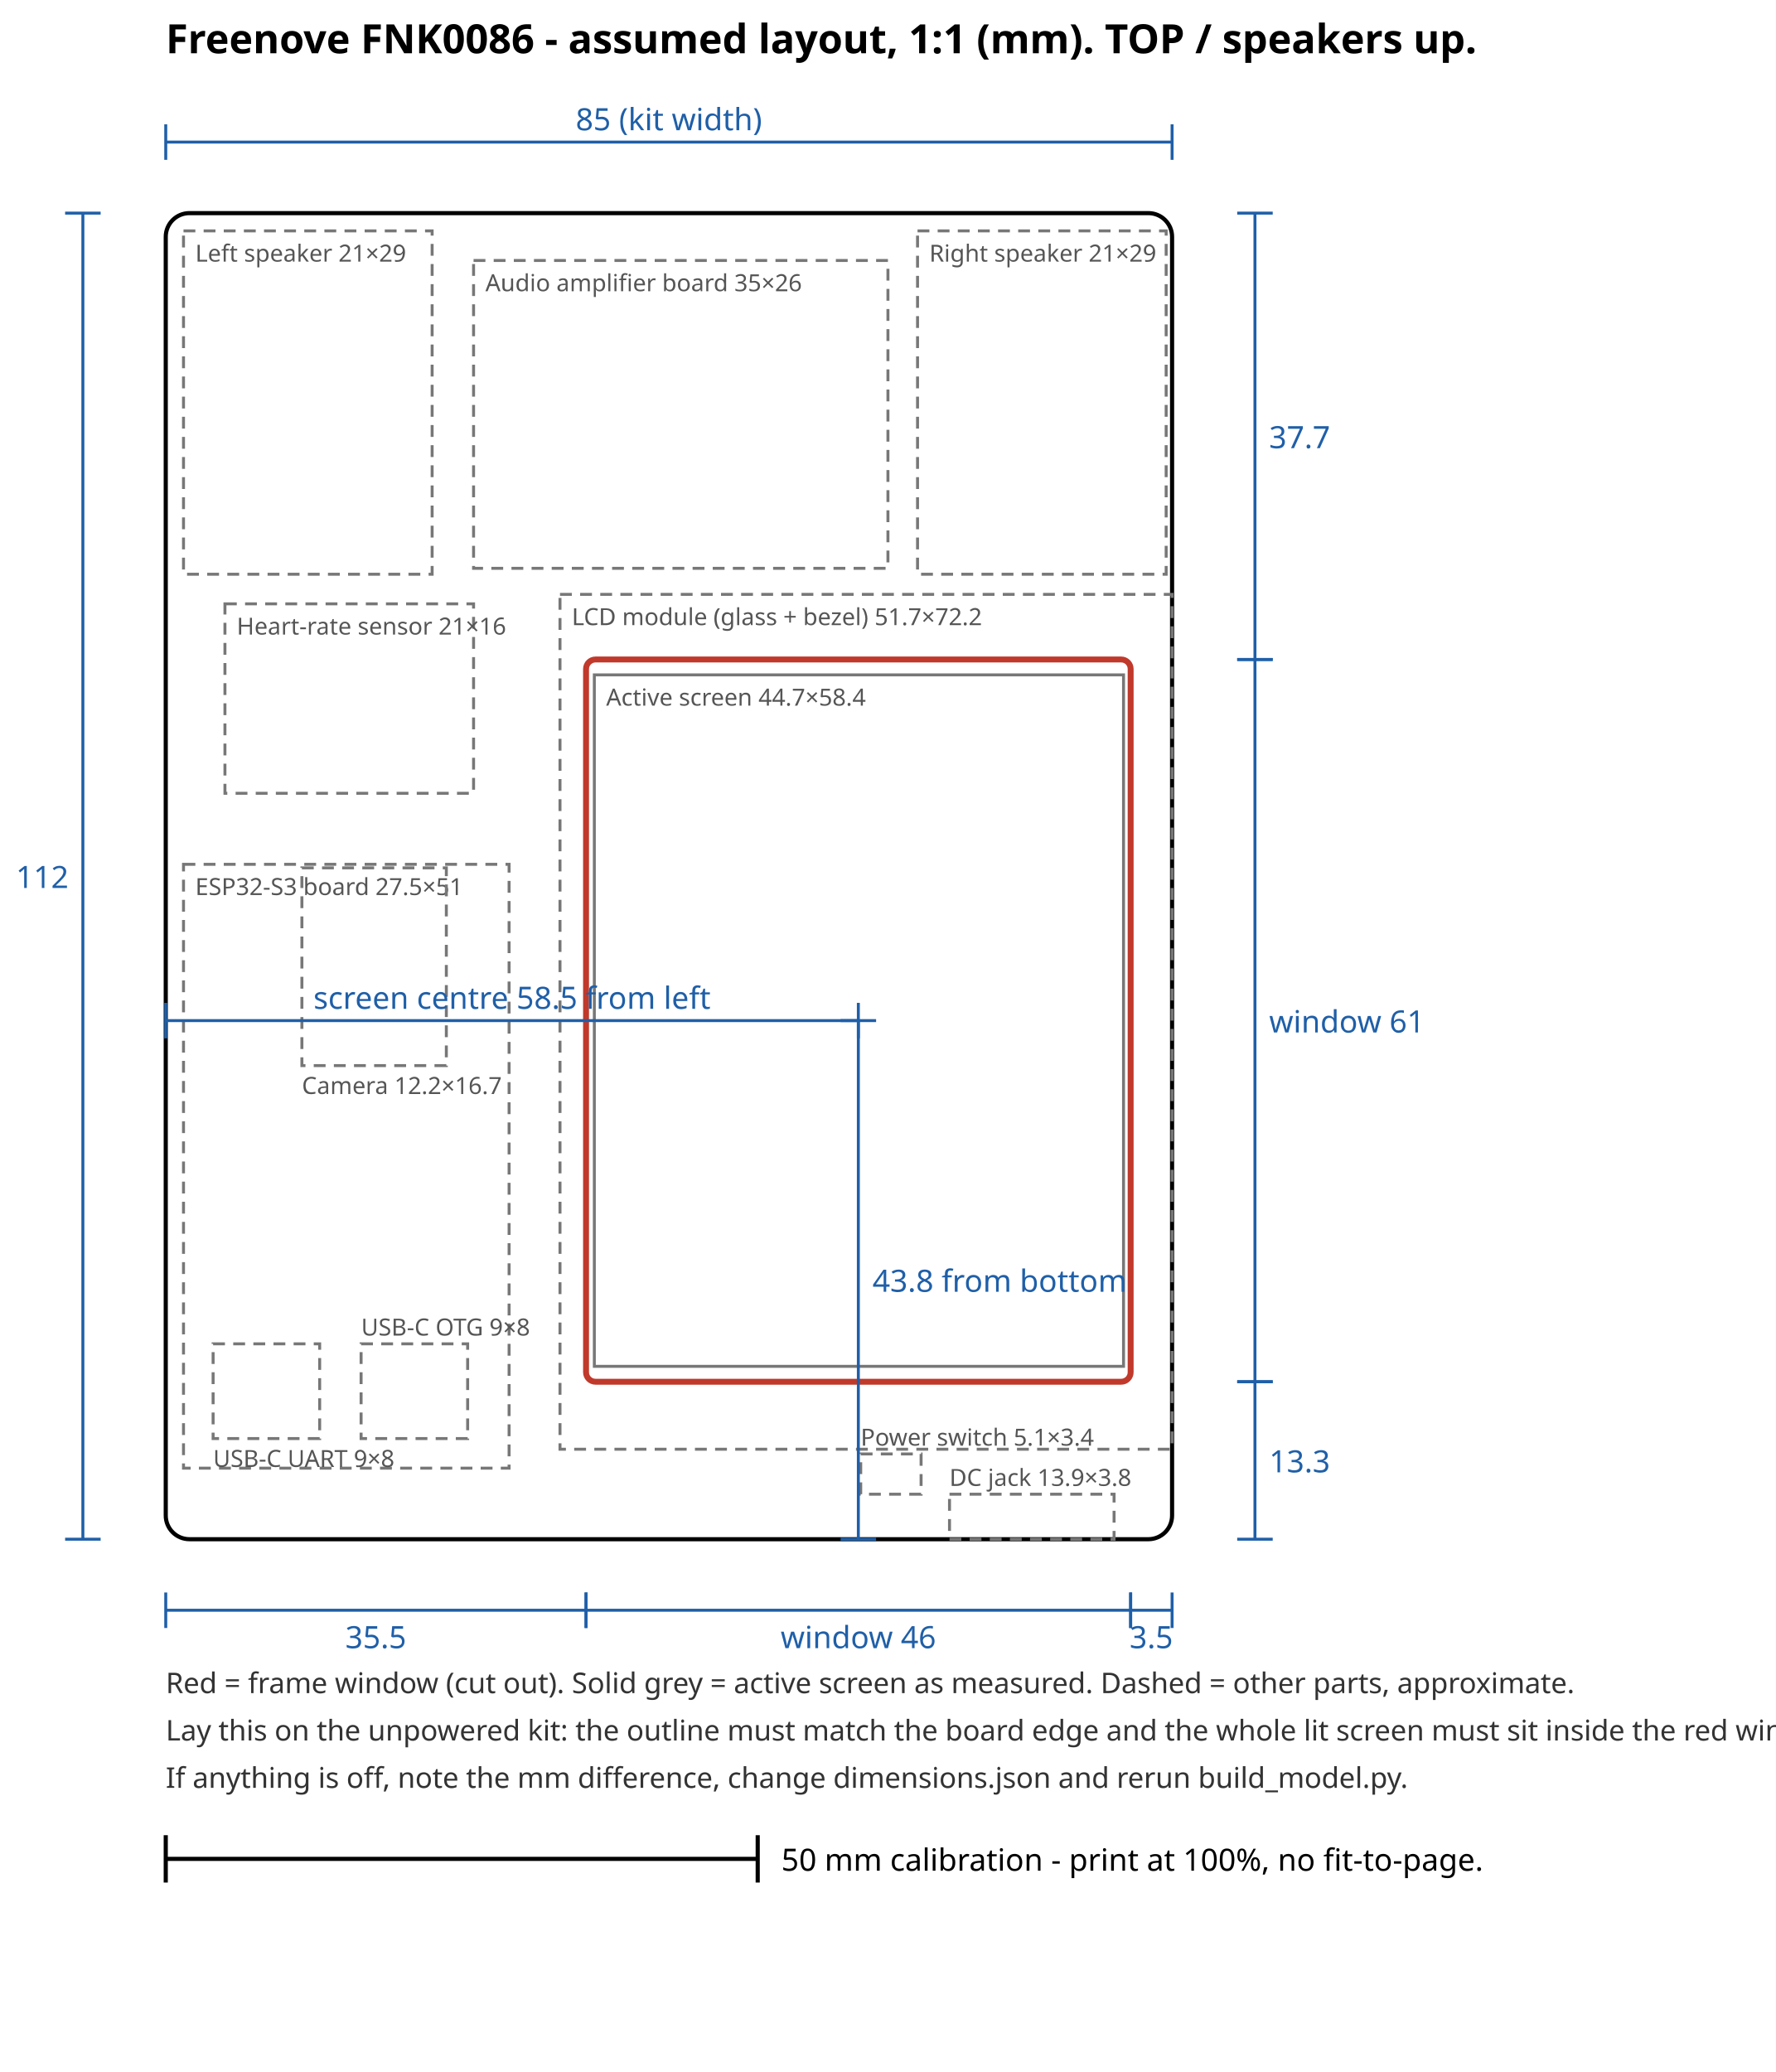
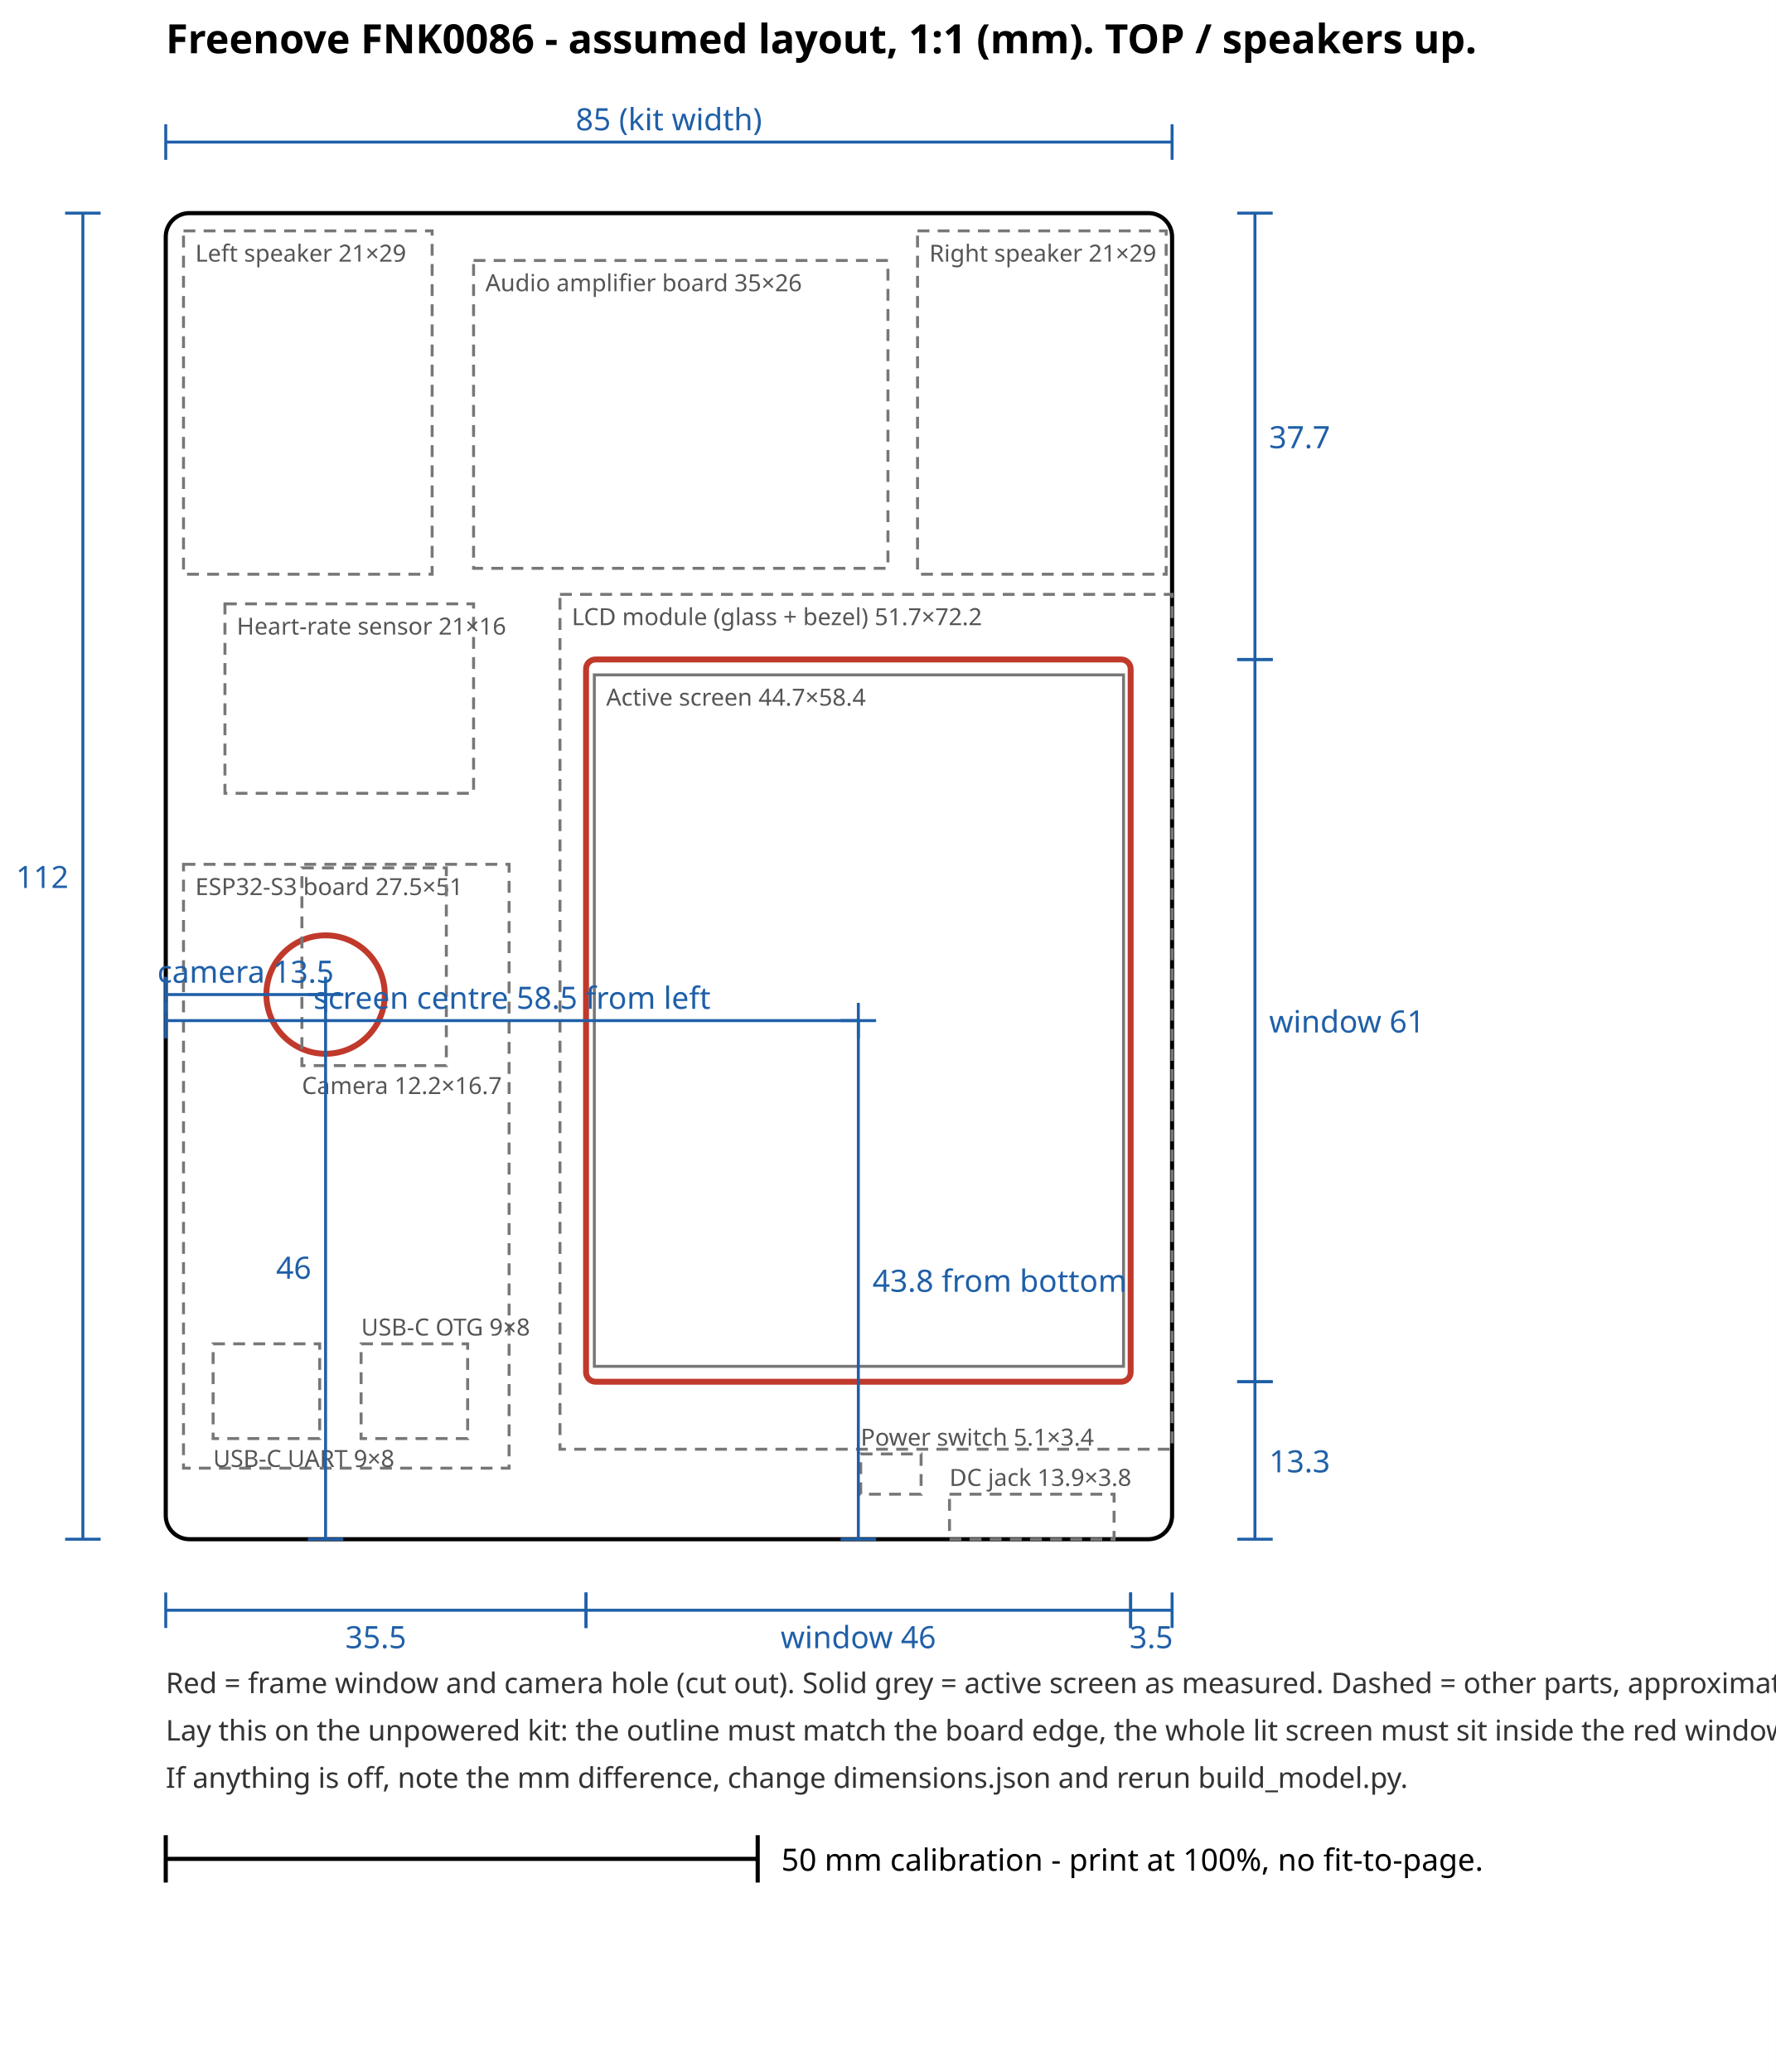
<svg xmlns="http://www.w3.org/2000/svg" width="150mm" height="175mm" viewBox="0 0 150 175" font-family="sans-serif" font-size="2.6">
  <rect width="150" height="175" fill="white" />
  <text x="14" y="4.5" font-size="3.4" font-weight="bold">Freenove FNK0086 - assumed layout, 1:1 (mm). TOP / speakers up.</text>
  <g stroke="black" stroke-width=".35" fill="none">
    <rect x="14" y="18.0" width="85.0" height="112.0" rx="2" />
    <rect x="49.50" y="55.70" width="46.0" height="61.0" rx=".8" stroke="#c0392b" stroke-width=".5" />
+     <circle cx="27.50" cy="84.00" r="5.00" stroke="#c0392b" stroke-width=".5" />
  </g>
  <rect x="47.30" y="50.20" width="51.7" height="72.2" fill="none" stroke="#777" stroke-width=".25" stroke-dasharray="1 .7" />
  <text x="48.30" y="52.80" font-size="2" fill="#555">LCD module (glass + bezel) 51.7×72.2</text>
  <rect x="50.20" y="57.00" width="44.7" height="58.4" fill="none" stroke="#777" stroke-width=".25" />
  <text x="51.20" y="59.60" font-size="2" fill="#555">Active screen 44.7×58.4</text>
  <rect x="15.50" y="19.50" width="21.0" height="29.0" fill="none" stroke="#777" stroke-width=".25" stroke-dasharray="1 .7" />
  <text x="16.50" y="22.10" font-size="2" fill="#555">Left speaker 21×29</text>
  <rect x="77.50" y="19.50" width="21.0" height="29.0" fill="none" stroke="#777" stroke-width=".25" stroke-dasharray="1 .7" />
  <text x="78.50" y="22.10" font-size="2" fill="#555">Right speaker 21×29</text>
  <rect x="40.00" y="22.00" width="35.0" height="26.0" fill="none" stroke="#777" stroke-width=".25" stroke-dasharray="1 .7" />
  <text x="41.00" y="24.60" font-size="2" fill="#555">Audio amplifier board 35×26</text>
  <rect x="19.00" y="51.00" width="21.0" height="16.0" fill="none" stroke="#777" stroke-width=".25" stroke-dasharray="1 .7" />
  <text x="20.00" y="53.60" font-size="2" fill="#555">Heart-rate sensor 21×16</text>
  <rect x="15.50" y="73.00" width="27.5" height="51.0" fill="none" stroke="#777" stroke-width=".25" stroke-dasharray="1 .7" />
  <text x="16.50" y="75.60" font-size="2" fill="#555">ESP32-S3 board 27.5×51</text>
  <rect x="25.50" y="73.30" width="12.2" height="16.7" fill="none" stroke="#777" stroke-width=".25" stroke-dasharray="1 .7" />
  <text x="25.50" y="92.40" font-size="2" fill="#555">Camera 12.2×16.7</text>
  <rect x="18.00" y="113.50" width="9.0" height="8.0" fill="none" stroke="#777" stroke-width=".25" stroke-dasharray="1 .7" />
  <text x="18.00" y="123.90" font-size="2" fill="#555">USB-C UART 9×8</text>
  <rect x="30.50" y="113.50" width="9.0" height="8.0" fill="none" stroke="#777" stroke-width=".25" stroke-dasharray="1 .7" />
  <text x="30.50" y="112.80" font-size="2" fill="#555">USB-C OTG 9×8</text>
  <rect x="72.70" y="122.80" width="5.1" height="3.4" fill="none" stroke="#777" stroke-width=".25" stroke-dasharray="1 .7" />
  <text x="72.70" y="122.10" font-size="2" fill="#555">Power switch 5.1×3.4</text>
  <rect x="80.20" y="126.20" width="13.9" height="3.8" fill="none" stroke="#777" stroke-width=".25" stroke-dasharray="1 .7" />
  <text x="80.20" y="125.50" font-size="2" fill="#555">DC jack 13.9×3.8</text>
  <g stroke="#1f5fa8" stroke-width=".25" fill="#1f5fa8">
    <path d="M14.00 12.00H99.00M14.00 10.50v3M99.00 10.50v3" />
    <text x="56.50" y="11.00" text-anchor="middle" stroke="none">85 (kit width)</text>
    <path d="M7.00 18.00V130.00M5.50 18.00h3M5.50 130.00h3" />
    <text x="5.80" y="75.00" text-anchor="end" stroke="none">112</text>
    <path d="M14.00 136.00H49.50M14.00 134.50v3M49.50 134.50v3" />
    <text x="31.75" y="139.20" text-anchor="middle" stroke="none">35.5</text>
    <path d="M49.50 136.00H95.50M49.50 134.50v3M95.50 134.50v3" />
    <text x="72.50" y="139.20" text-anchor="middle" stroke="none">window 46</text>
    <path d="M95.50 136.00H99.00M95.50 134.50v3M99.00 134.50v3" />
    <text x="97.25" y="139.20" text-anchor="middle" stroke="none">3.5</text>
    <path d="M106.00 116.70V130.00M104.50 116.70h3M104.50 130.00h3" />
    <text x="107.20" y="124.35" text-anchor="start" stroke="none">13.3</text>
    <path d="M106.00 55.70V116.70M104.50 55.70h3M104.50 116.70h3" />
    <text x="107.20" y="87.20" text-anchor="start" stroke="none">window 61</text>
    <path d="M106.00 18.00V55.70M104.50 18.00h3M104.50 55.70h3" />
    <text x="107.20" y="37.85" text-anchor="start" stroke="none">37.7</text>
    <path d="M14.00 86.20H72.50M14.00 84.70v3M72.50 84.70v3" />
    <text x="43.25" y="85.20" text-anchor="middle" stroke="none">screen centre 58.5 from left</text>
    <path d="M72.50 86.20V130.00M71.00 86.20h3M71.00 130.00h3" />
    <text x="73.70" y="109.10" text-anchor="start" stroke="none">43.8 from bottom</text>
+     <path d="M14.00 84.00H27.50M14.00 82.50v3M27.50 82.50v3" />
+     <text x="20.75" y="83.00" text-anchor="middle" stroke="none">camera 13.5</text>
+     <path d="M27.50 84.00V130.00M26.00 84.00h3M26.00 130.00h3" />
+     <text x="26.30" y="108.00" text-anchor="end" stroke="none">46</text>
  </g>
  <g font-size="2.4" fill="#333">
-     <text x="14" y="143.0">Red = frame window (cut out). Solid grey = active screen as measured. Dashed = other parts, approximate.</text>
-     <text x="14" y="147.0">Lay this on the unpowered kit: the outline must match the board edge and the whole lit screen must sit inside the red window.</text>
+     <text x="14" y="143.0">Red = frame window and camera hole (cut out). Solid grey = active screen as measured. Dashed = other parts, approximate.</text>
+     <text x="14" y="147.0">Lay this on the unpowered kit: the outline must match the board edge, the whole lit screen must sit inside the red window, the lens inside the circle.</text>
    <text x="14" y="151.0">If anything is off, note the mm difference, change dimensions.json and rerun build_model.py.</text>
  </g>
  <g stroke="black" stroke-width=".35" fill="none">
    <path d="M14 157.0h50m-50 -2v4m50 -4v4" />
  </g>
  <text x="66" y="158.0">50 mm calibration - print at 100%, no fit-to-page.</text>
</svg>
